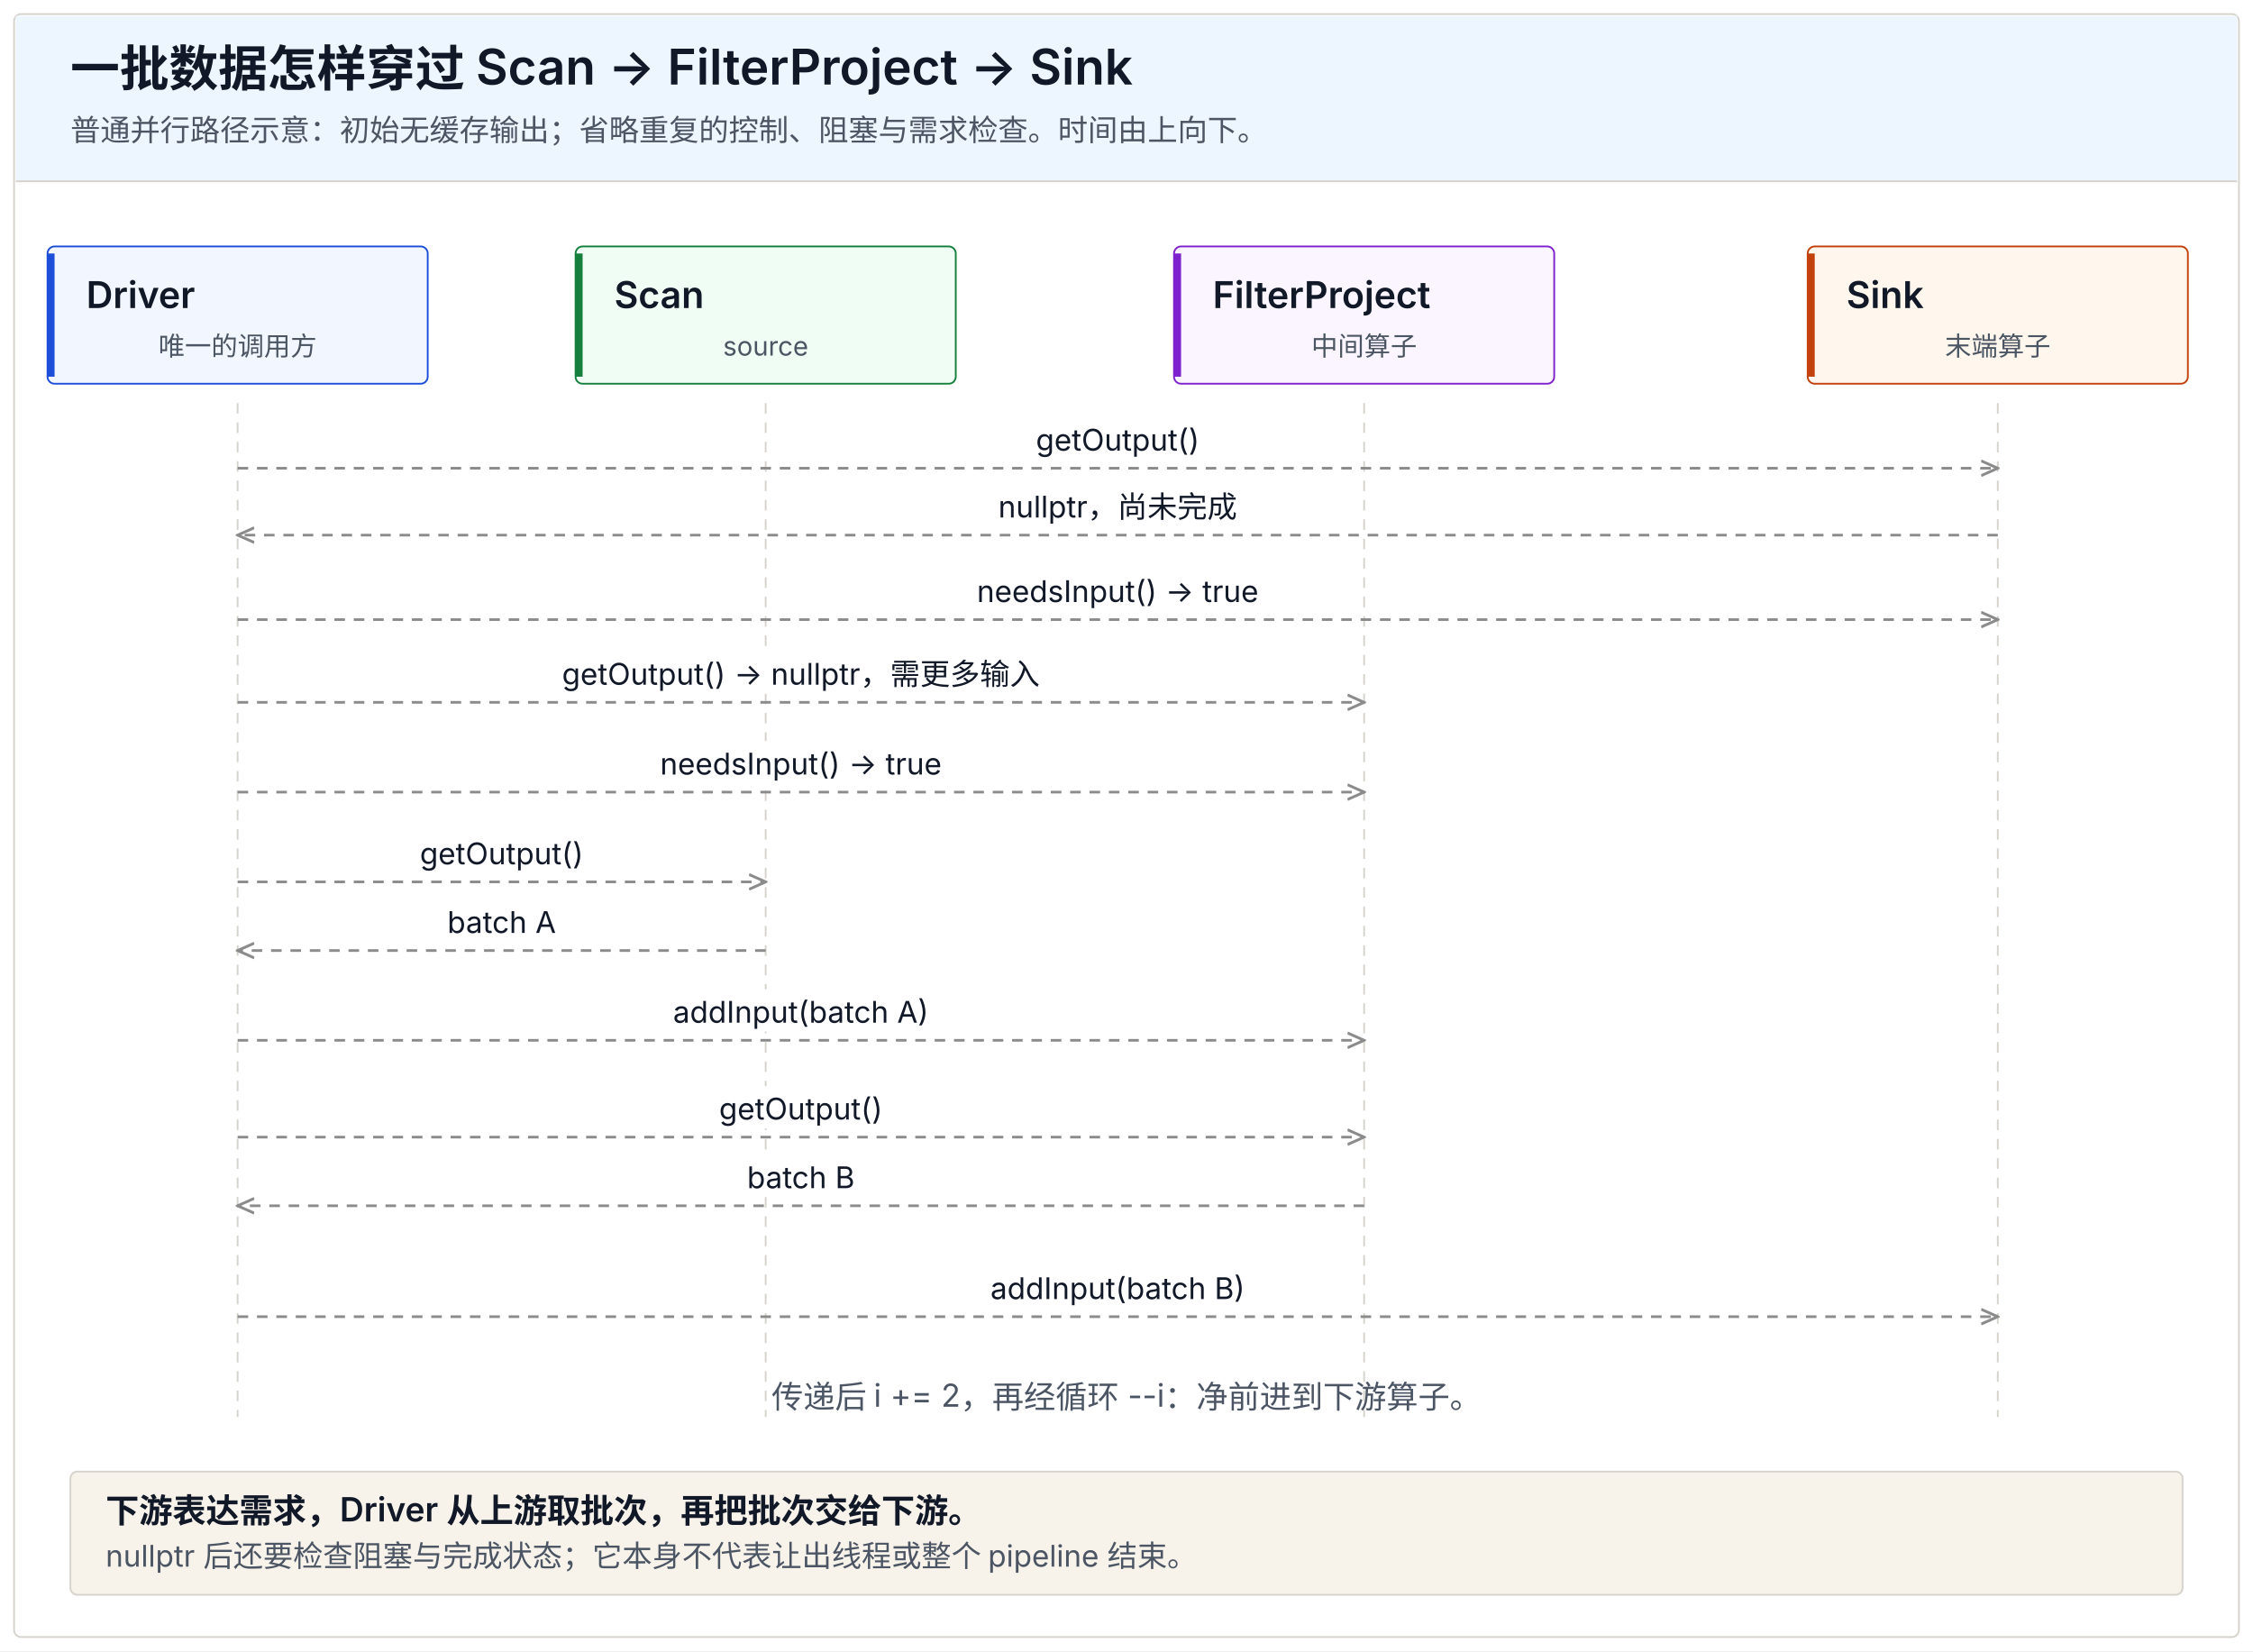
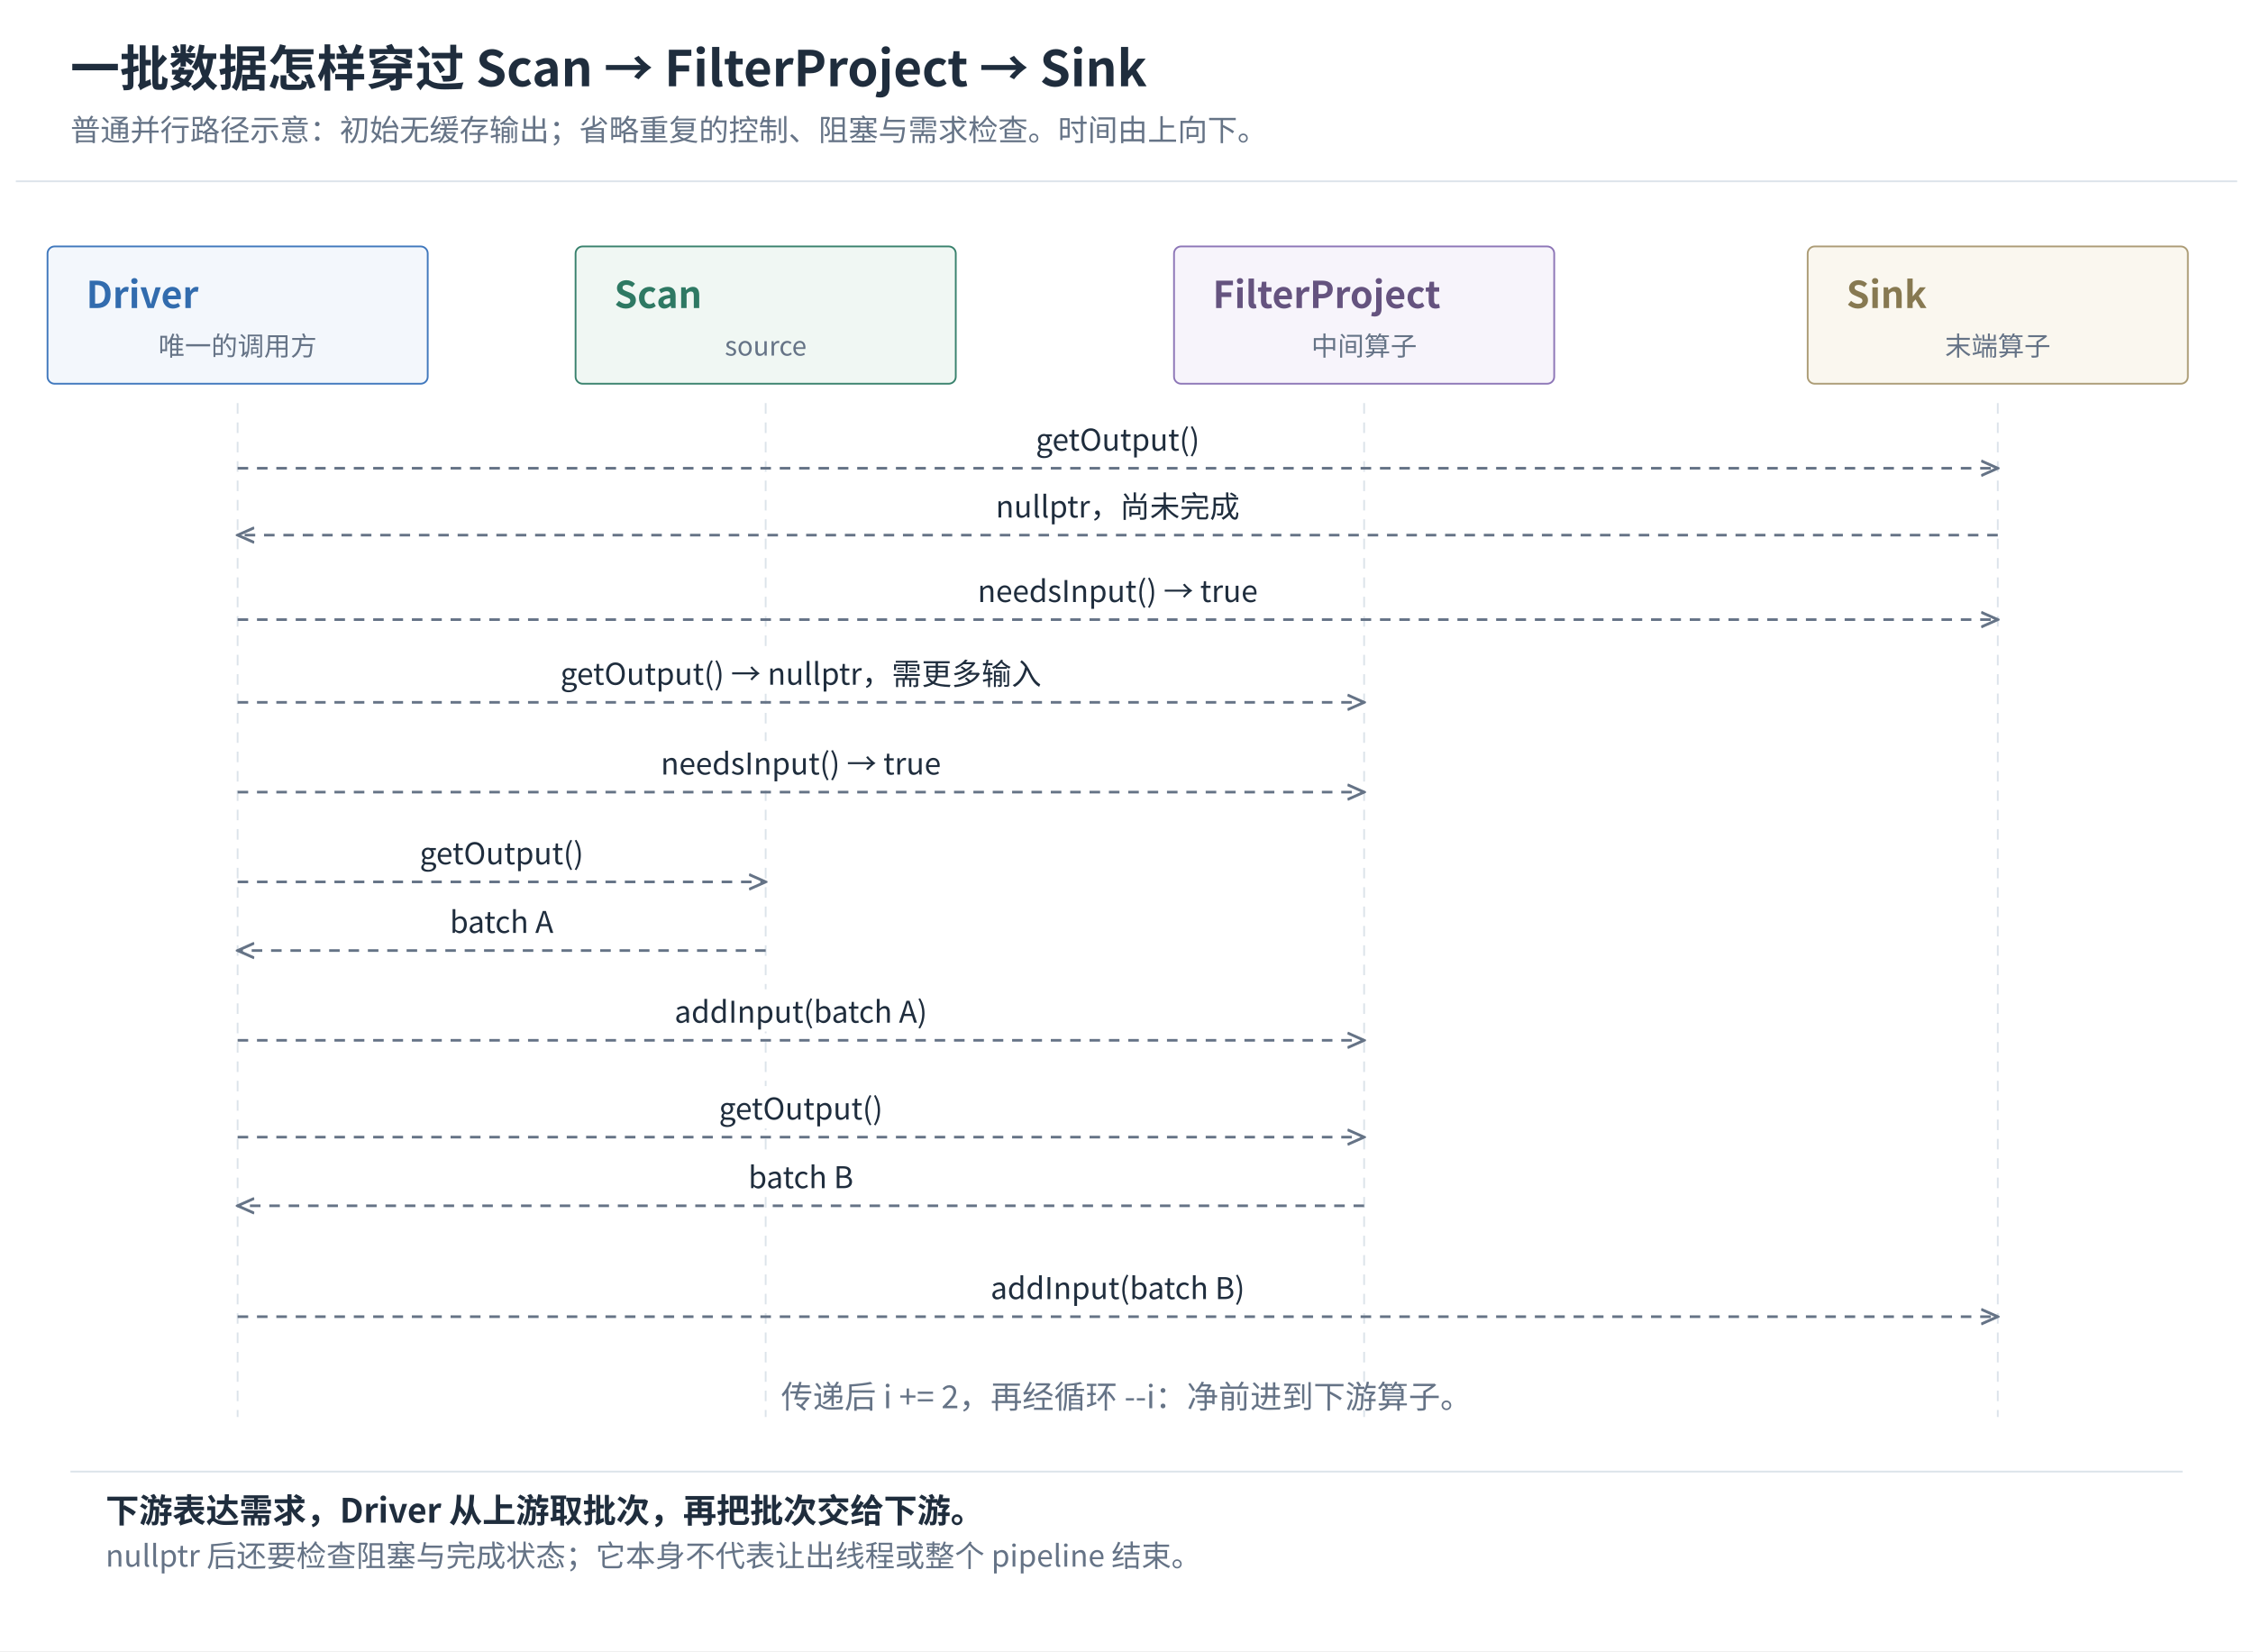
<svg xmlns="http://www.w3.org/2000/svg" width="1280" height="938" viewBox="0 0 1280 938" role="img" aria-labelledby="title desc">
  <defs>
    <marker id="arrow" viewBox="0 0 10 10" refX="9" refY="5" markerWidth="7" markerHeight="7" orient="auto-start-reverse">
-       <path d="M 0 1 L 9 5 L 0 9" fill="none" stroke="#8b8b8b" stroke-width="1.5" />
+       <path d="M 0 1 L 9 5 L 0 9" fill="none" stroke="#657386" stroke-width="1.5" />
    </marker>
  </defs>
  <rect x="0" y="0" width="1280" height="938" rx="0" fill="white" stroke="none" stroke-width="1" />
-   <rect x="8" y="8" width="1264" height="922" rx="4" fill="white" stroke="#d6d3cc" stroke-width="1" />
-   <rect x="9" y="9" width="1262" height="94" rx="0" fill="#edf5ff" stroke="none" stroke-width="1" />
-   <line x1="9" y1="103" x2="1271" y2="103" stroke="#d6d3cc" stroke-width="1" />
-   <text x="40" y="49" font-family="Inter, Noto Sans SC, Noto Sans CJK SC, Arial, sans-serif" fill="#111827" font-size="28" font-weight="600" text-anchor="start">一批数据怎样穿过 Scan → FilterProject → Sink</text>
-   <text x="40" y="80" font-family="Inter, Noto Sans SC, Noto Sans CJK SC, Arial, sans-serif" fill="#4b5563" font-size="17" font-weight="400" text-anchor="start">普通并行路径示意：初始无缓存输出；省略重复的控制、阻塞与需求检查。时间由上向下。</text>
-   <rect x="27" y="140" width="216" height="78" rx="4" fill="#f2f7ff" stroke="#1d4ed8" stroke-width="1" />
-   <rect x="27" y="144" width="4" height="70" rx="0" fill="#1d4ed8" stroke="none" stroke-width="1" />
-   <text x="49" y="175" font-family="Inter, Noto Sans SC, Noto Sans CJK SC, Arial, sans-serif" fill="#111827" font-size="21" font-weight="600" text-anchor="start">Driver</text>
-   <text x="135" y="202" font-family="Inter, Noto Sans SC, Noto Sans CJK SC, Arial, sans-serif" fill="#4b5563" font-size="15" font-weight="400" text-anchor="middle">唯一的调用方</text>
-   <line x1="135" y1="229" x2="135" y2="805" stroke="#d6d3cc" stroke-width="1" stroke-dasharray="6 5" />
-   <rect x="327" y="140" width="216" height="78" rx="4" fill="#f0fdf4" stroke="#15803d" stroke-width="1" />
-   <rect x="327" y="144" width="4" height="70" rx="0" fill="#15803d" stroke="none" stroke-width="1" />
-   <text x="349" y="175" font-family="Inter, Noto Sans SC, Noto Sans CJK SC, Arial, sans-serif" fill="#111827" font-size="21" font-weight="600" text-anchor="start">Scan</text>
-   <text x="435" y="202" font-family="Inter, Noto Sans SC, Noto Sans CJK SC, Arial, sans-serif" fill="#4b5563" font-size="15" font-weight="400" text-anchor="middle">source</text>
-   <line x1="435" y1="229" x2="435" y2="805" stroke="#d6d3cc" stroke-width="1" stroke-dasharray="6 5" />
-   <rect x="667" y="140" width="216" height="78" rx="4" fill="#faf5ff" stroke="#7e22ce" stroke-width="1" />
-   <rect x="667" y="144" width="4" height="70" rx="0" fill="#7e22ce" stroke="none" stroke-width="1" />
-   <text x="689" y="175" font-family="Inter, Noto Sans SC, Noto Sans CJK SC, Arial, sans-serif" fill="#111827" font-size="21" font-weight="600" text-anchor="start">FilterProject</text>
-   <text x="775" y="202" font-family="Inter, Noto Sans SC, Noto Sans CJK SC, Arial, sans-serif" fill="#4b5563" font-size="15" font-weight="400" text-anchor="middle">中间算子</text>
-   <line x1="775" y1="229" x2="775" y2="805" stroke="#d6d3cc" stroke-width="1" stroke-dasharray="6 5" />
-   <rect x="1027" y="140" width="216" height="78" rx="4" fill="#fff7ed" stroke="#c2410c" stroke-width="1" />
-   <rect x="1027" y="144" width="4" height="70" rx="0" fill="#c2410c" stroke="none" stroke-width="1" />
-   <text x="1049" y="175" font-family="Inter, Noto Sans SC, Noto Sans CJK SC, Arial, sans-serif" fill="#111827" font-size="21" font-weight="600" text-anchor="start">Sink</text>
-   <text x="1135" y="202" font-family="Inter, Noto Sans SC, Noto Sans CJK SC, Arial, sans-serif" fill="#4b5563" font-size="15" font-weight="400" text-anchor="middle">末端算子</text>
-   <line x1="1135" y1="229" x2="1135" y2="805" stroke="#d6d3cc" stroke-width="1" stroke-dasharray="6 5" />
-   <polyline points="135,266 1135,266" fill="none" stroke="#8b8b8b" stroke-width="1.5" stroke-dasharray="6 5" marker-end="url(#arrow)" />
+   <rect x="8" y="8" width="1264" height="922" rx="4" fill="white" stroke="none" stroke-width="1" />
+   <rect x="9" y="9" width="1262" height="94" rx="0" fill="#ffffff" stroke="none" stroke-width="1" />
+   <line x1="9" y1="103" x2="1271" y2="103" stroke="#dce3ea" stroke-width="1" />
+   <text x="40" y="49" font-family="Noto Sans SC, Noto Sans CJK SC, Inter, Arial, sans-serif" fill="#1f2d3d" font-size="28" font-weight="600" text-anchor="start">一批数据怎样穿过 Scan → FilterProject → Sink</text>
+   <text x="40" y="80" font-family="Noto Sans SC, Noto Sans CJK SC, Inter, Arial, sans-serif" fill="#657386" font-size="17" font-weight="400" text-anchor="start">普通并行路径示意：初始无缓存输出；省略重复的控制、阻塞与需求检查。时间由上向下。</text>
+   <rect x="27" y="140" width="216" height="78" rx="4" fill="#f3f7fc" stroke="#4078bd" stroke-width="1" />
+   <rect x="27" y="144" width="4" height="70" rx="0" fill="none" stroke="none" stroke-width="1" />
+   <text x="49" y="175" font-family="Noto Sans SC, Noto Sans CJK SC, Inter, Arial, sans-serif" fill="#326cae" font-size="21" font-weight="600" text-anchor="start">Driver</text>
+   <text x="135" y="202" font-family="Noto Sans SC, Noto Sans CJK SC, Inter, Arial, sans-serif" fill="#657386" font-size="15" font-weight="400" text-anchor="middle">唯一的调用方</text>
+   <line x1="135" y1="229" x2="135" y2="805" stroke="#dce3ea" stroke-width="1" stroke-dasharray="6 5" />
+   <rect x="327" y="140" width="216" height="78" rx="4" fill="#f0f7f3" stroke="#39826d" stroke-width="1" />
+   <rect x="327" y="144" width="4" height="70" rx="0" fill="none" stroke="none" stroke-width="1" />
+   <text x="349" y="175" font-family="Noto Sans SC, Noto Sans CJK SC, Inter, Arial, sans-serif" fill="#2e7963" font-size="21" font-weight="600" text-anchor="start">Scan</text>
+   <text x="435" y="202" font-family="Noto Sans SC, Noto Sans CJK SC, Inter, Arial, sans-serif" fill="#657386" font-size="15" font-weight="400" text-anchor="middle">source</text>
+   <line x1="435" y1="229" x2="435" y2="805" stroke="#dce3ea" stroke-width="1" stroke-dasharray="6 5" />
+   <rect x="667" y="140" width="216" height="78" rx="4" fill="#f7f4fb" stroke="#8d76b7" stroke-width="1" />
+   <rect x="667" y="144" width="4" height="70" rx="0" fill="none" stroke="none" stroke-width="1" />
+   <text x="689" y="175" font-family="Noto Sans SC, Noto Sans CJK SC, Inter, Arial, sans-serif" fill="#65537f" font-size="21" font-weight="600" text-anchor="start">FilterProject</text>
+   <text x="775" y="202" font-family="Noto Sans SC, Noto Sans CJK SC, Inter, Arial, sans-serif" fill="#657386" font-size="15" font-weight="400" text-anchor="middle">中间算子</text>
+   <line x1="775" y1="229" x2="775" y2="805" stroke="#dce3ea" stroke-width="1" stroke-dasharray="6 5" />
+   <rect x="1027" y="140" width="216" height="78" rx="4" fill="#faf7ef" stroke="#ac9c76" stroke-width="1" />
+   <rect x="1027" y="144" width="4" height="70" rx="0" fill="none" stroke="none" stroke-width="1" />
+   <text x="1049" y="175" font-family="Noto Sans SC, Noto Sans CJK SC, Inter, Arial, sans-serif" fill="#877951" font-size="21" font-weight="600" text-anchor="start">Sink</text>
+   <text x="1135" y="202" font-family="Noto Sans SC, Noto Sans CJK SC, Inter, Arial, sans-serif" fill="#657386" font-size="15" font-weight="400" text-anchor="middle">末端算子</text>
+   <line x1="1135" y1="229" x2="1135" y2="805" stroke="#dce3ea" stroke-width="1" stroke-dasharray="6 5" />
+   <polyline points="135,266 1135,266" fill="none" stroke="#657386" stroke-width="1.5" stroke-dasharray="6 5" marker-end="url(#arrow)" />
  <rect x="575.5" y="237" width="119" height="24" rx="0" fill="white" stroke="none" stroke-width="1" />
-   <text x="635.0" y="256" font-family="Inter, Noto Sans SC, Noto Sans CJK SC, Arial, sans-serif" fill="#111827" font-size="17" font-weight="400" text-anchor="middle">getOutput()</text>
-   <polyline points="1135,304 135,304" fill="none" stroke="#8b8b8b" stroke-width="1.5" stroke-dasharray="6 5" marker-end="url(#arrow)" />
+   <text x="635.0" y="256" font-family="Noto Sans SC, Noto Sans CJK SC, Inter, Arial, sans-serif" fill="#1f2d3d" font-size="17" font-weight="400" text-anchor="middle">getOutput()</text>
+   <polyline points="1135,304 135,304" fill="none" stroke="#657386" stroke-width="1.5" stroke-dasharray="6 5" marker-end="url(#arrow)" />
  <rect x="551.0" y="275" width="168" height="24" rx="0" fill="white" stroke="none" stroke-width="1" />
-   <text x="635.0" y="294" font-family="Inter, Noto Sans SC, Noto Sans CJK SC, Arial, sans-serif" fill="#111827" font-size="17" font-weight="400" text-anchor="middle">nullptr，尚未完成</text>
-   <polyline points="135,352 1135,352" fill="none" stroke="#8b8b8b" stroke-width="1.5" stroke-dasharray="6 5" marker-end="url(#arrow)" />
+   <text x="635.0" y="294" font-family="Noto Sans SC, Noto Sans CJK SC, Inter, Arial, sans-serif" fill="#1f2d3d" font-size="17" font-weight="400" text-anchor="middle">nullptr，尚未完成</text>
+   <polyline points="135,352 1135,352" fill="none" stroke="#657386" stroke-width="1.5" stroke-dasharray="6 5" marker-end="url(#arrow)" />
  <rect x="535.5" y="323" width="199" height="24" rx="0" fill="white" stroke="none" stroke-width="1" />
-   <text x="635.0" y="342" font-family="Inter, Noto Sans SC, Noto Sans CJK SC, Arial, sans-serif" fill="#111827" font-size="17" font-weight="400" text-anchor="middle">needsInput() → true</text>
-   <polyline points="135,399 775,399" fill="none" stroke="#8b8b8b" stroke-width="1.5" stroke-dasharray="6 5" marker-end="url(#arrow)" />
+   <text x="635.0" y="342" font-family="Noto Sans SC, Noto Sans CJK SC, Inter, Arial, sans-serif" fill="#1f2d3d" font-size="17" font-weight="400" text-anchor="middle">needsInput() → true</text>
+   <polyline points="135,399 775,399" fill="none" stroke="#657386" stroke-width="1.5" stroke-dasharray="6 5" marker-end="url(#arrow)" />
  <rect x="295.5" y="370" width="319" height="24" rx="0" fill="white" stroke="none" stroke-width="1" />
-   <text x="455.0" y="389" font-family="Inter, Noto Sans SC, Noto Sans CJK SC, Arial, sans-serif" fill="#111827" font-size="17" font-weight="400" text-anchor="middle">getOutput() → nullptr，需更多输入</text>
-   <polyline points="135,450 775,450" fill="none" stroke="#8b8b8b" stroke-width="1.5" stroke-dasharray="6 5" marker-end="url(#arrow)" />
+   <text x="455.0" y="389" font-family="Noto Sans SC, Noto Sans CJK SC, Inter, Arial, sans-serif" fill="#1f2d3d" font-size="17" font-weight="400" text-anchor="middle">getOutput() → nullptr，需更多输入</text>
+   <polyline points="135,450 775,450" fill="none" stroke="#657386" stroke-width="1.5" stroke-dasharray="6 5" marker-end="url(#arrow)" />
  <rect x="355.5" y="421" width="199" height="24" rx="0" fill="white" stroke="none" stroke-width="1" />
-   <text x="455.0" y="440" font-family="Inter, Noto Sans SC, Noto Sans CJK SC, Arial, sans-serif" fill="#111827" font-size="17" font-weight="400" text-anchor="middle">needsInput() → true</text>
-   <polyline points="135,501 435,501" fill="none" stroke="#8b8b8b" stroke-width="1.5" stroke-dasharray="6 5" marker-end="url(#arrow)" />
+   <text x="455.0" y="440" font-family="Noto Sans SC, Noto Sans CJK SC, Inter, Arial, sans-serif" fill="#1f2d3d" font-size="17" font-weight="400" text-anchor="middle">needsInput() → true</text>
+   <polyline points="135,501 435,501" fill="none" stroke="#657386" stroke-width="1.5" stroke-dasharray="6 5" marker-end="url(#arrow)" />
  <rect x="225.5" y="472" width="119" height="24" rx="0" fill="white" stroke="none" stroke-width="1" />
-   <text x="285.0" y="491" font-family="Inter, Noto Sans SC, Noto Sans CJK SC, Arial, sans-serif" fill="#111827" font-size="17" font-weight="400" text-anchor="middle">getOutput()</text>
-   <polyline points="435,540 135,540" fill="none" stroke="#8b8b8b" stroke-width="1.5" stroke-dasharray="6 5" marker-end="url(#arrow)" />
+   <text x="285.0" y="491" font-family="Noto Sans SC, Noto Sans CJK SC, Inter, Arial, sans-serif" fill="#1f2d3d" font-size="17" font-weight="400" text-anchor="middle">getOutput()</text>
+   <polyline points="435,540 135,540" fill="none" stroke="#657386" stroke-width="1.5" stroke-dasharray="6 5" marker-end="url(#arrow)" />
  <rect x="243.5" y="511" width="83" height="24" rx="0" fill="white" stroke="none" stroke-width="1" />
-   <text x="285.0" y="530" font-family="Inter, Noto Sans SC, Noto Sans CJK SC, Arial, sans-serif" fill="#111827" font-size="17" font-weight="400" text-anchor="middle">batch A</text>
-   <polyline points="135,591 775,591" fill="none" stroke="#8b8b8b" stroke-width="1.5" stroke-dasharray="6 5" marker-end="url(#arrow)" />
+   <text x="285.0" y="530" font-family="Noto Sans SC, Noto Sans CJK SC, Inter, Arial, sans-serif" fill="#1f2d3d" font-size="17" font-weight="400" text-anchor="middle">batch A</text>
+   <polyline points="135,591 775,591" fill="none" stroke="#657386" stroke-width="1.5" stroke-dasharray="6 5" marker-end="url(#arrow)" />
  <rect x="368.5" y="562" width="173" height="24" rx="0" fill="white" stroke="none" stroke-width="1" />
-   <text x="455.0" y="581" font-family="Inter, Noto Sans SC, Noto Sans CJK SC, Arial, sans-serif" fill="#111827" font-size="17" font-weight="400" text-anchor="middle">addInput(batch A)</text>
-   <polyline points="135,646 775,646" fill="none" stroke="#8b8b8b" stroke-width="1.5" stroke-dasharray="6 5" marker-end="url(#arrow)" />
+   <text x="455.0" y="581" font-family="Noto Sans SC, Noto Sans CJK SC, Inter, Arial, sans-serif" fill="#1f2d3d" font-size="17" font-weight="400" text-anchor="middle">addInput(batch A)</text>
+   <polyline points="135,646 775,646" fill="none" stroke="#657386" stroke-width="1.5" stroke-dasharray="6 5" marker-end="url(#arrow)" />
  <rect x="395.5" y="617" width="119" height="24" rx="0" fill="white" stroke="none" stroke-width="1" />
-   <text x="455.0" y="636" font-family="Inter, Noto Sans SC, Noto Sans CJK SC, Arial, sans-serif" fill="#111827" font-size="17" font-weight="400" text-anchor="middle">getOutput()</text>
-   <polyline points="775,685 135,685" fill="none" stroke="#8b8b8b" stroke-width="1.5" stroke-dasharray="6 5" marker-end="url(#arrow)" />
+   <text x="455.0" y="636" font-family="Noto Sans SC, Noto Sans CJK SC, Inter, Arial, sans-serif" fill="#1f2d3d" font-size="17" font-weight="400" text-anchor="middle">getOutput()</text>
+   <polyline points="775,685 135,685" fill="none" stroke="#657386" stroke-width="1.5" stroke-dasharray="6 5" marker-end="url(#arrow)" />
  <rect x="413.5" y="656" width="83" height="24" rx="0" fill="white" stroke="none" stroke-width="1" />
-   <text x="455.0" y="675" font-family="Inter, Noto Sans SC, Noto Sans CJK SC, Arial, sans-serif" fill="#111827" font-size="17" font-weight="400" text-anchor="middle">batch B</text>
-   <polyline points="135,748 1135,748" fill="none" stroke="#8b8b8b" stroke-width="1.5" stroke-dasharray="6 5" marker-end="url(#arrow)" />
+   <text x="455.0" y="675" font-family="Noto Sans SC, Noto Sans CJK SC, Inter, Arial, sans-serif" fill="#1f2d3d" font-size="17" font-weight="400" text-anchor="middle">batch B</text>
+   <polyline points="135,748 1135,748" fill="none" stroke="#657386" stroke-width="1.5" stroke-dasharray="6 5" marker-end="url(#arrow)" />
  <rect x="548.5" y="719" width="173" height="24" rx="0" fill="white" stroke="none" stroke-width="1" />
-   <text x="635.0" y="738" font-family="Inter, Noto Sans SC, Noto Sans CJK SC, Arial, sans-serif" fill="#111827" font-size="17" font-weight="400" text-anchor="middle">addInput(batch B)</text>
-   <text x="640" y="800" font-family="Inter, Noto Sans SC, Noto Sans CJK SC, Arial, sans-serif" fill="#4b5563" font-size="18" font-weight="400" text-anchor="middle">传递后 i += 2，再经循环 --i：净前进到下游算子。</text>
-   <rect x="40" y="836" width="1200" height="70" rx="4" fill="#f7f2ea" stroke="#d6d3cc" stroke-width="1" />
-   <text x="60" y="865" font-family="Inter, Noto Sans SC, Noto Sans CJK SC, Arial, sans-serif" fill="#111827" font-size="19" font-weight="600" text-anchor="start">下游表达需求，Driver 从上游取批次，再把批次交给下游。</text>
-   <text x="60" y="890" font-family="Inter, Noto Sans SC, Noto Sans CJK SC, Arial, sans-serif" fill="#4b5563" font-size="17" font-weight="400" text-anchor="start">nullptr 后还要检查阻塞与完成状态；它本身不代表让出线程或整个 pipeline 结束。</text>
+   <text x="635.0" y="738" font-family="Noto Sans SC, Noto Sans CJK SC, Inter, Arial, sans-serif" fill="#1f2d3d" font-size="17" font-weight="400" text-anchor="middle">addInput(batch B)</text>
+   <text x="640" y="800" font-family="Noto Sans SC, Noto Sans CJK SC, Inter, Arial, sans-serif" fill="#657386" font-size="18" font-weight="400" text-anchor="middle">传递后 i += 2，再经循环 --i：净前进到下游算子。</text>
+   <rect x="40" y="836" width="1200" height="70" rx="4" fill="#ffffff" stroke="none" stroke-width="1" />
+   <line x1="40.0" y1="836.0" x2="1240.0" y2="836.0" stroke="#dce3ea" stroke-width="1" data-style-decoration="summary-divider" />
+   <text x="60" y="865" font-family="Noto Sans SC, Noto Sans CJK SC, Inter, Arial, sans-serif" fill="#1f2d3d" font-size="19" font-weight="600" text-anchor="start">下游表达需求，Driver 从上游取批次，再把批次交给下游。</text>
+   <text x="60" y="890" font-family="Noto Sans SC, Noto Sans CJK SC, Inter, Arial, sans-serif" fill="#657386" font-size="17" font-weight="400" text-anchor="start">nullptr 后还要检查阻塞与完成状态；它本身不代表让出线程或整个 pipeline 结束。</text>
</svg>
